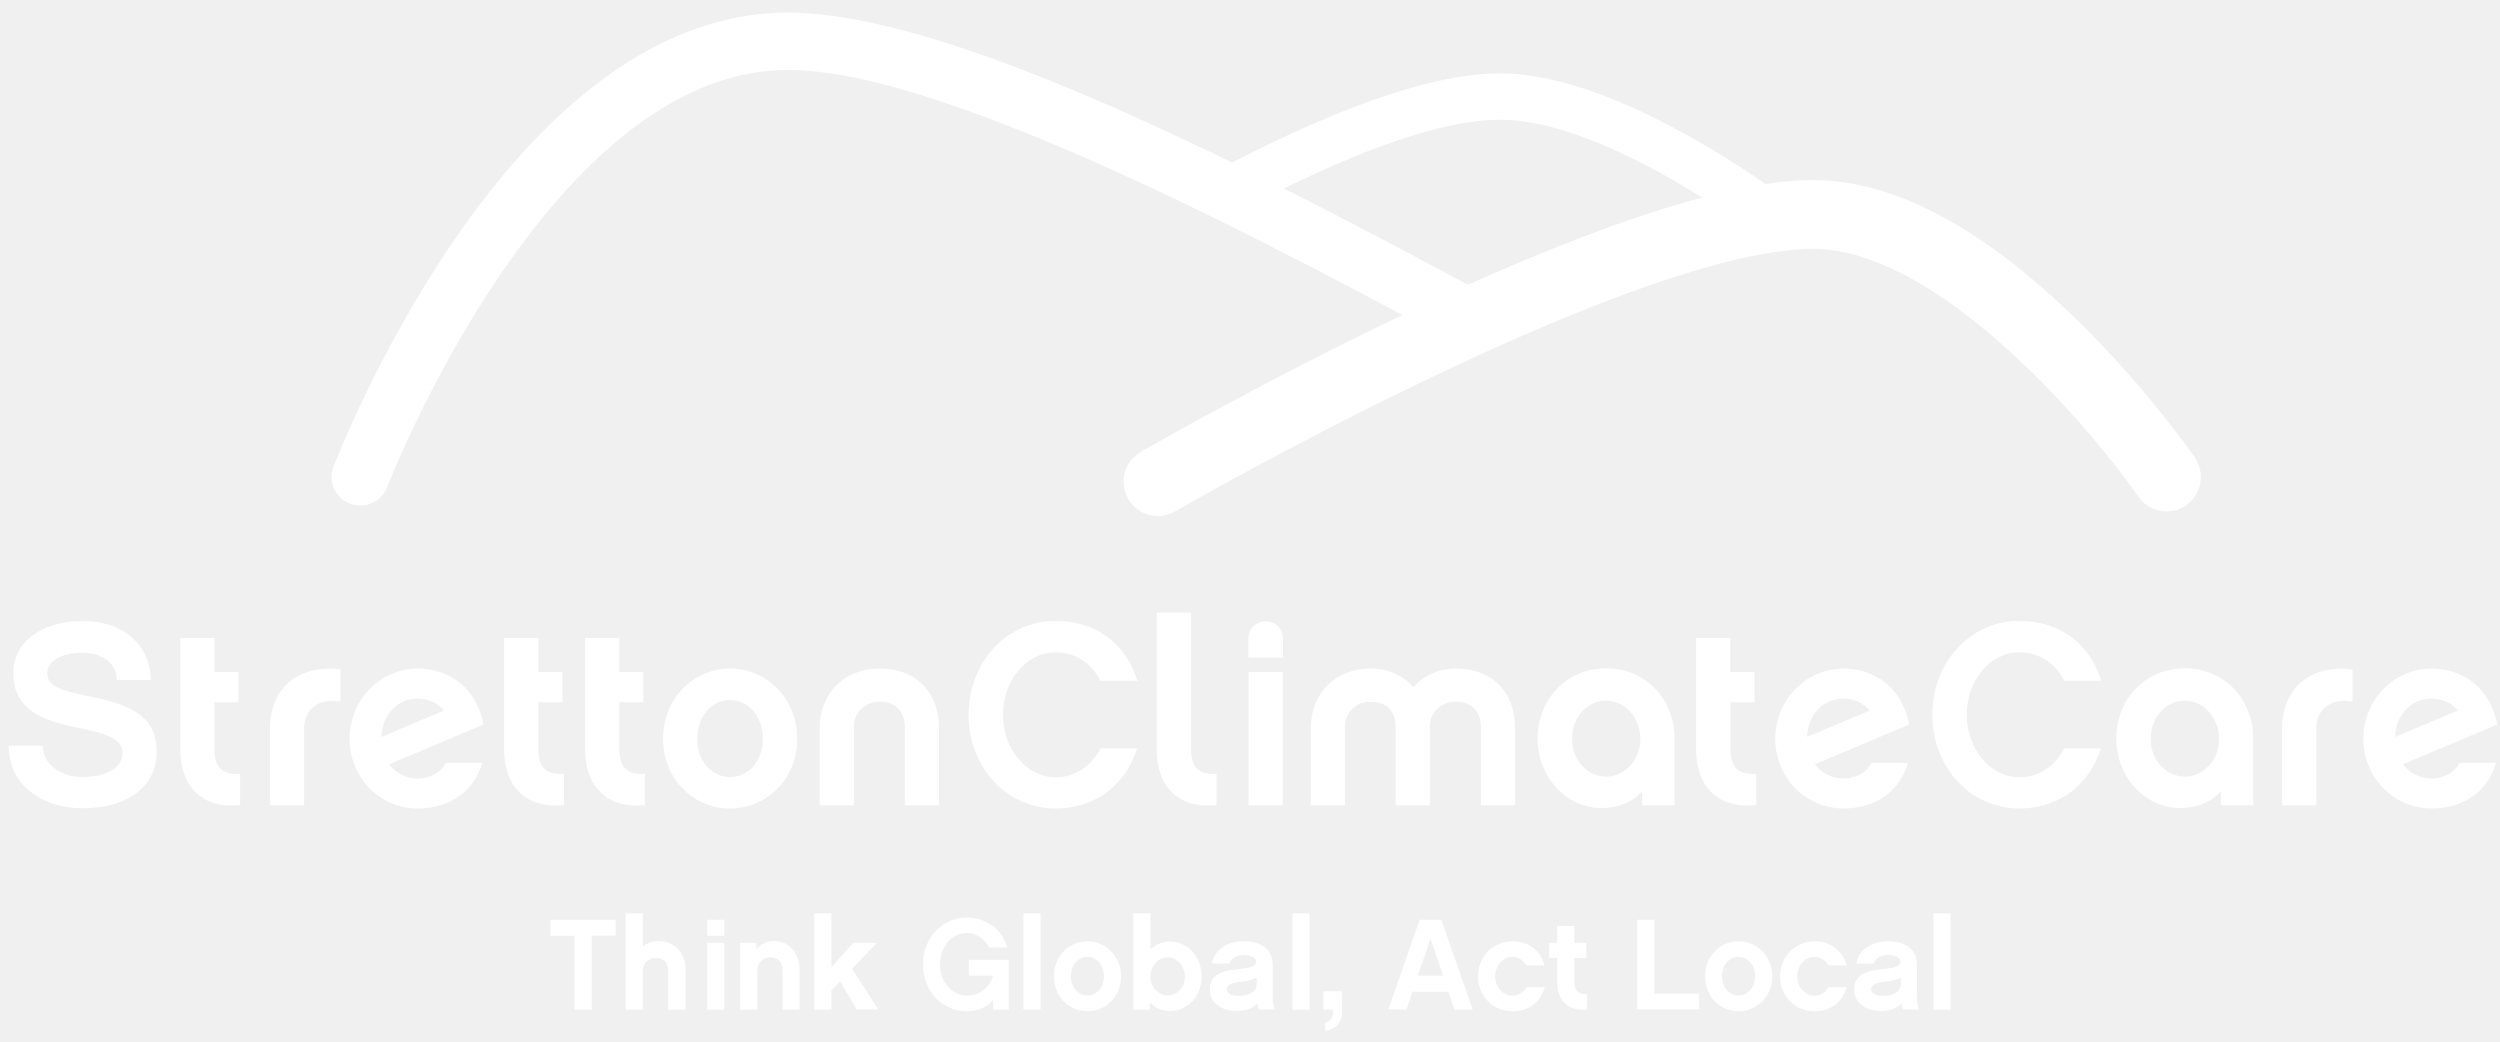
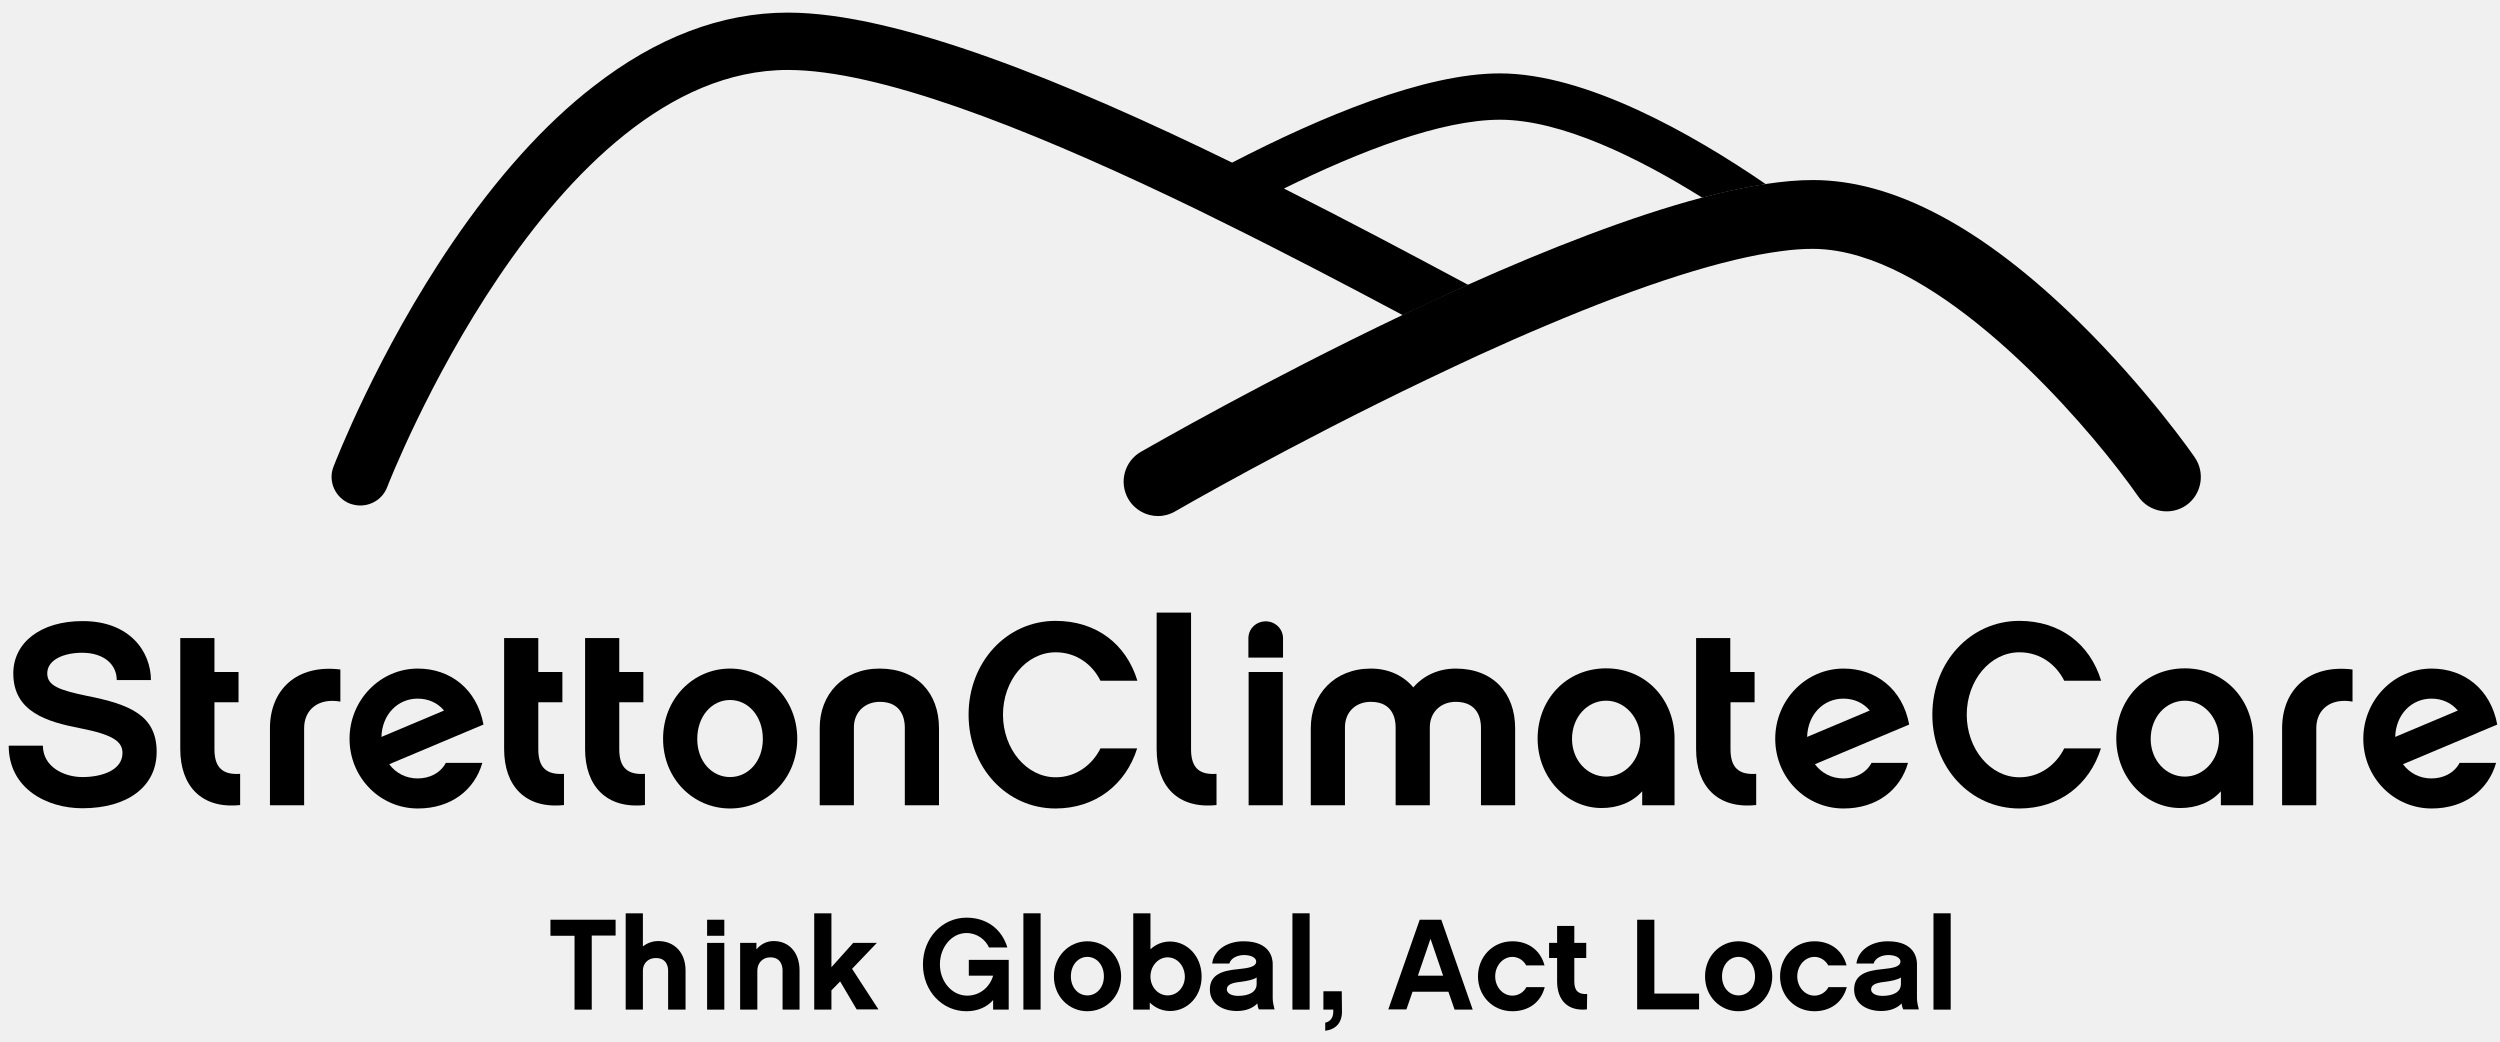
<svg xmlns="http://www.w3.org/2000/svg" version="1.1" id="Layer_1" x="0px" y="0px" viewBox="247 193.9 1090 454" style="enable-background:new 247 193.9 1090 454;" xml:space="preserve">
  <g>
-     <path style="fill:#FFFFFF;" d="M312.8,490.4h-14.9c0-6.8-5.6-11.9-15.1-11.9c-7.9,0-15.2,3-15.2,9c0,5.4,5.3,7.3,17.3,9.8   c18.6,3.7,30.4,8.4,30.4,24.4c0,15.1-12.6,24.6-32.4,24.6c-15.4,0-32.1-8.5-32.1-27.3h14.9c0,9.3,9.3,13.7,17.2,13.7   c8.6,0,17.5-3,17.5-10.5c0-5-4.1-8-18.5-10.8c-14.4-2.8-29.1-7.1-29.1-23.9c0-13.4,11.9-22.8,30.1-22.8   C303.5,464.6,312.8,478,312.8,490.4z" />
-     <path style="fill:#FFFFFF;" d="M351.7,544.9c-17,1.8-26.1-8.5-26.1-24.4v-48.4h14.9v14.8H351v13.2h-10.5v20.5   c0,8.1,3.7,11.2,11.2,10.7V544.9z" />
-     <path style="fill:#FFFFFF;" d="M395.4,499.8c-9.5-1.7-15.8,3.4-15.8,11.6V545h-14.9v-33.6c0-16.5,11.4-28,30.7-25.6V499.8z" />
-     <path style="fill:#FFFFFF;" d="M457.3,526.5c-3.4,11.9-13.7,19.9-28.1,19.9c-16.5,0-29.8-13.5-29.8-30.4   c0-16.8,13.3-30.6,29.8-30.6c14,0,25.7,8.8,28.6,24.4l-41.1,17.3c2.9,3.9,7.3,6.2,12.4,6.2c4.9,0,9.8-2.1,12.3-6.8H457.3z    M440.6,503.7c-2.7-3.3-6.8-5.2-11.5-5.2c-8.6,0-15.5,6.8-15.8,16.7L440.6,503.7z" />
-     <path style="fill:#FFFFFF;" d="M492.9,544.9c-17,1.8-26.1-8.5-26.1-24.4v-48.4h14.9v14.8h10.5v13.2h-10.5v20.5   c0,8.1,3.7,11.2,11.2,10.7L492.9,544.9L492.9,544.9z" />
-     <path style="fill:#FFFFFF;" d="M528.2,544.9c-17,1.8-26.1-8.5-26.1-24.4v-48.4H517v14.8h10.5v13.2H517v20.5   c0,8.1,3.7,11.2,11.2,10.7V544.9z" />
-     <path style="fill:#FFFFFF;" d="M594.6,516c0,17.4-13.2,30.4-29.3,30.4s-29.2-13-29.2-30.4c0-17.4,13.1-30.6,29.2-30.6   C581.4,485.4,594.6,498.6,594.6,516z M579.6,516.1c0-10-6.4-17-14.3-17c-7.9,0-14.3,7-14.3,17c0,9.8,6.4,16.6,14.3,16.6   C573.2,532.7,579.6,525.9,579.6,516.1z" />
-     <path style="fill:#FFFFFF;" d="M630.5,485.4c16.3,0,25.9,10.7,25.9,26V545h-14.9v-34c0-3.3-1.1-11.1-10.9-11.1   c-6.5,0-11.3,4.5-11.3,11.1v34h-14.9v-33.6C604.3,496.6,614.7,485.4,630.5,485.4z" />
-     <path style="fill:#FFFFFF;" d="M707.2,546.4c-21.3,0-37.9-17.9-37.9-40.9c0-22.9,16.6-40.9,37.9-40.9c17.7,0,30.8,10,35.7,26.1   h-16.1c-3.5-7.1-10.5-12.4-19.5-12.4c-12.9,0-23,12.4-23,27.2c0,14.9,10.2,27.3,23,27.3c8.9,0,16-5.5,19.5-12.6h16   C737.8,536.1,724.5,546.4,707.2,546.4z" />
-     <path style="fill:#FFFFFF;" d="M751.3,461h15v59.6c0,8.2,3.7,11.2,11.1,10.7v13.6c-17,1.8-26.1-8.4-26.1-24.3L751.3,461L751.3,461z   " />
-     <path style="fill:#FFFFFF;" d="M791.3,480.6v-8.4c0-4.2,3.4-7.4,7.6-7.4c4.1,0,7.5,3.3,7.5,7.4v8.4H791.3z M806.3,545h-14.9v-58.1   h14.9V545z" />
-     <path style="fill:#FFFFFF;" d="M907.6,545h-14.9v-34c0-3.3-1.1-11.1-11-11.1c-6.5,0-11.3,4.5-11.3,11.1v34h-14.9v-34   c0-3.3-1-11.1-10.8-11.1c-6.7,0-11.3,4.5-11.3,11.1v34h-14.9v-33.6c0-14.8,10.3-26,26.2-26c7.9,0,14.3,3.2,18.5,8.2   c4.4-5.1,10.9-8.2,18.5-8.2c16.3,0,25.9,10.7,25.9,26V545z" />
-     <path style="fill:#FFFFFF;" d="M977.1,545H963v-6.1c-4.4,4.9-10.7,7.3-17.7,7.3c-15.4,0-27.9-13.5-27.9-30.3s12.3-30.6,29.9-30.6   c17.5,0,29.8,13.8,29.8,30.6V545z M947.3,499.4c-8.2,0-14.9,7.1-14.9,16.7c0,9.3,6.7,16.4,14.9,16.4s14.9-7.3,14.9-16.4   C962.2,506.9,955.5,499.4,947.3,499.4z" />
-     <path style="fill:#FFFFFF;" d="M1012.6,544.9c-17,1.8-26.1-8.5-26.1-24.4v-48.4h14.9v14.8h10.6v13.2h-10.5v20.5   c0,8.1,3.7,11.2,11.2,10.7v13.6H1012.6z" />
-     <path style="fill:#FFFFFF;" d="M1078.9,526.5c-3.4,11.9-13.7,19.9-28.1,19.9c-16.5,0-29.8-13.5-29.8-30.4   c0-16.8,13.3-30.6,29.8-30.6c14,0,25.7,8.8,28.6,24.4l-41.1,17.3c2.9,3.9,7.3,6.2,12.4,6.2c4.9,0,9.8-2.1,12.3-6.8H1078.9z    M1062.2,503.7c-2.7-3.3-6.8-5.2-11.5-5.2c-8.6,0-15.5,6.8-15.8,16.7L1062.2,503.7z" />
-     <path style="fill:#FFFFFF;" d="M1127.4,546.4c-21.3,0-37.9-17.9-37.9-40.9c0-22.9,16.6-40.9,37.9-40.9c17.7,0,30.8,10,35.7,26.1   H1147c-3.5-7.1-10.5-12.4-19.5-12.4c-12.9,0-23,12.4-23,27.2c0,14.9,10.2,27.3,23,27.3c8.9,0,16-5.5,19.5-12.6h16   C1158,536.1,1144.8,546.4,1127.4,546.4z" />
-     <path style="fill:#FFFFFF;" d="M1229.4,545h-14.1v-6.1c-4.4,4.9-10.7,7.3-17.7,7.3c-15.4,0-27.9-13.5-27.9-30.3   s12.3-30.6,29.9-30.6c17.5,0,29.8,13.8,29.8,30.6V545z M1199.6,499.4c-8.2,0-14.9,7.1-14.9,16.7c0,9.3,6.7,16.4,14.9,16.4   s14.9-7.3,14.9-16.4C1214.5,506.9,1207.8,499.4,1199.6,499.4z" />
-     <path style="fill:#FFFFFF;" d="M1272.7,499.8c-9.5-1.7-15.8,3.4-15.8,11.6V545H1242v-33.6c0-16.5,11.4-28,30.7-25.6V499.8z" />
-     <path style="fill:#FFFFFF;" d="M1335.3,526.5c-3.4,11.9-13.7,19.9-28.1,19.9c-16.5,0-29.8-13.5-29.8-30.4   c0-16.8,13.3-30.6,29.8-30.6c14,0,25.7,8.8,28.6,24.4l-41.1,17.3c2.9,3.9,7.3,6.2,12.4,6.2c4.9,0,9.8-2.1,12.3-6.8H1335.3z    M1318.6,503.7c-2.7-3.3-6.8-5.2-11.5-5.2c-8.6,0-15.5,6.8-15.8,16.7L1318.6,503.7z" />
+     <path d="M312.8,490.4h-14.9c0-6.8-5.6-11.9-15.1-11.9c-7.9,0-15.2,3-15.2,9c0,5.4,5.3,7.3,17.3,9.8   c18.6,3.7,30.4,8.4,30.4,24.4c0,15.1-12.6,24.6-32.4,24.6c-15.4,0-32.1-8.5-32.1-27.3h14.9c0,9.3,9.3,13.7,17.2,13.7   c8.6,0,17.5-3,17.5-10.5c0-5-4.1-8-18.5-10.8c-14.4-2.8-29.1-7.1-29.1-23.9c0-13.4,11.9-22.8,30.1-22.8   C303.5,464.6,312.8,478,312.8,490.4z" />
+     <path d="M351.7,544.9c-17,1.8-26.1-8.5-26.1-24.4v-48.4h14.9v14.8H351v13.2h-10.5v20.5   c0,8.1,3.7,11.2,11.2,10.7V544.9z" />
+     <path d="M395.4,499.8c-9.5-1.7-15.8,3.4-15.8,11.6V545h-14.9v-33.6c0-16.5,11.4-28,30.7-25.6V499.8z" />
+     <path d="M457.3,526.5c-3.4,11.9-13.7,19.9-28.1,19.9c-16.5,0-29.8-13.5-29.8-30.4   c0-16.8,13.3-30.6,29.8-30.6c14,0,25.7,8.8,28.6,24.4l-41.1,17.3c2.9,3.9,7.3,6.2,12.4,6.2c4.9,0,9.8-2.1,12.3-6.8H457.3z    M440.6,503.7c-2.7-3.3-6.8-5.2-11.5-5.2c-8.6,0-15.5,6.8-15.8,16.7L440.6,503.7z" />
+     <path d="M492.9,544.9c-17,1.8-26.1-8.5-26.1-24.4v-48.4h14.9v14.8h10.5v13.2h-10.5v20.5   c0,8.1,3.7,11.2,11.2,10.7L492.9,544.9L492.9,544.9z" />
+     <path d="M528.2,544.9c-17,1.8-26.1-8.5-26.1-24.4v-48.4H517v14.8h10.5v13.2H517v20.5   c0,8.1,3.7,11.2,11.2,10.7V544.9z" />
+     <path d="M594.6,516c0,17.4-13.2,30.4-29.3,30.4s-29.2-13-29.2-30.4c0-17.4,13.1-30.6,29.2-30.6   C581.4,485.4,594.6,498.6,594.6,516z M579.6,516.1c0-10-6.4-17-14.3-17c-7.9,0-14.3,7-14.3,17c0,9.8,6.4,16.6,14.3,16.6   C573.2,532.7,579.6,525.9,579.6,516.1z" />
+     <path d="M630.5,485.4c16.3,0,25.9,10.7,25.9,26V545h-14.9v-34c0-3.3-1.1-11.1-10.9-11.1   c-6.5,0-11.3,4.5-11.3,11.1v34h-14.9v-33.6C604.3,496.6,614.7,485.4,630.5,485.4z" />
+     <path d="M707.2,546.4c-21.3,0-37.9-17.9-37.9-40.9c0-22.9,16.6-40.9,37.9-40.9c17.7,0,30.8,10,35.7,26.1   h-16.1c-3.5-7.1-10.5-12.4-19.5-12.4c-12.9,0-23,12.4-23,27.2c0,14.9,10.2,27.3,23,27.3c8.9,0,16-5.5,19.5-12.6h16   C737.8,536.1,724.5,546.4,707.2,546.4z" />
+     <path d="M751.3,461h15v59.6c0,8.2,3.7,11.2,11.1,10.7v13.6c-17,1.8-26.1-8.4-26.1-24.3L751.3,461L751.3,461z   " />
+     <path d="M791.3,480.6v-8.4c0-4.2,3.4-7.4,7.6-7.4c4.1,0,7.5,3.3,7.5,7.4v8.4H791.3z M806.3,545h-14.9v-58.1   h14.9V545z" />
+     <path d="M907.6,545h-14.9v-34c0-3.3-1.1-11.1-11-11.1c-6.5,0-11.3,4.5-11.3,11.1v34h-14.9v-34   c0-3.3-1-11.1-10.8-11.1c-6.7,0-11.3,4.5-11.3,11.1v34h-14.9v-33.6c0-14.8,10.3-26,26.2-26c7.9,0,14.3,3.2,18.5,8.2   c4.4-5.1,10.9-8.2,18.5-8.2c16.3,0,25.9,10.7,25.9,26V545z" />
+     <path d="M977.1,545H963v-6.1c-4.4,4.9-10.7,7.3-17.7,7.3c-15.4,0-27.9-13.5-27.9-30.3s12.3-30.6,29.9-30.6   c17.5,0,29.8,13.8,29.8,30.6V545z M947.3,499.4c-8.2,0-14.9,7.1-14.9,16.7c0,9.3,6.7,16.4,14.9,16.4s14.9-7.3,14.9-16.4   C962.2,506.9,955.5,499.4,947.3,499.4z" />
+     <path d="M1012.6,544.9c-17,1.8-26.1-8.5-26.1-24.4v-48.4h14.9v14.8h10.6v13.2h-10.5v20.5   c0,8.1,3.7,11.2,11.2,10.7v13.6H1012.6z" />
+     <path d="M1078.9,526.5c-3.4,11.9-13.7,19.9-28.1,19.9c-16.5,0-29.8-13.5-29.8-30.4   c0-16.8,13.3-30.6,29.8-30.6c14,0,25.7,8.8,28.6,24.4l-41.1,17.3c2.9,3.9,7.3,6.2,12.4,6.2c4.9,0,9.8-2.1,12.3-6.8H1078.9z    M1062.2,503.7c-2.7-3.3-6.8-5.2-11.5-5.2c-8.6,0-15.5,6.8-15.8,16.7L1062.2,503.7z" />
+     <path d="M1127.4,546.4c-21.3,0-37.9-17.9-37.9-40.9c0-22.9,16.6-40.9,37.9-40.9c17.7,0,30.8,10,35.7,26.1   H1147c-3.5-7.1-10.5-12.4-19.5-12.4c-12.9,0-23,12.4-23,27.2c0,14.9,10.2,27.3,23,27.3c8.9,0,16-5.5,19.5-12.6h16   C1158,536.1,1144.8,546.4,1127.4,546.4z" />
+     <path d="M1229.4,545h-14.1v-6.1c-4.4,4.9-10.7,7.3-17.7,7.3c-15.4,0-27.9-13.5-27.9-30.3   s12.3-30.6,29.9-30.6c17.5,0,29.8,13.8,29.8,30.6V545z M1199.6,499.4c-8.2,0-14.9,7.1-14.9,16.7c0,9.3,6.7,16.4,14.9,16.4   s14.9-7.3,14.9-16.4C1214.5,506.9,1207.8,499.4,1199.6,499.4z" />
+     <path d="M1272.7,499.8c-9.5-1.7-15.8,3.4-15.8,11.6V545H1242v-33.6c0-16.5,11.4-28,30.7-25.6V499.8z" />
+     <path d="M1335.3,526.5c-3.4,11.9-13.7,19.9-28.1,19.9c-16.5,0-29.8-13.5-29.8-30.4   c0-16.8,13.3-30.6,29.8-30.6c14,0,25.7,8.8,28.6,24.4l-41.1,17.3c2.9,3.9,7.3,6.2,12.4,6.2c4.9,0,9.8-2.1,12.3-6.8H1335.3z    M1318.6,503.7c-2.7-3.3-6.8-5.2-11.5-5.2c-8.6,0-15.5,6.8-15.8,16.7L1318.6,503.7z" />
  </g>
  <g>
-     <path style="fill:#FFFFFF;" d="M505,601.9v32.2h-7.5v-32.2H487v-7h28.4v6.9H505V601.9z" />
-     <path style="fill:#FFFFFF;" d="M545.8,634.1h-7.5v-17c0-1.7-0.6-5.5-5.4-5.5c-3.3,0-5.6,2.3-5.6,5.5v17h-7.5v-42h7.5v14.4   c1.9-1.4,4.1-2.3,6.7-2.3c7.1,0,11.9,5.1,11.9,12.8v17.1H545.8z" />
-     <path style="fill:#FFFFFF;" d="M562.8,601.9h-7.5v-7h7.5V601.9z M562.8,634.1h-7.5V605h7.5V634.1z" />
-     <path style="fill:#FFFFFF;" d="M595.7,634.1h-7.5v-17c0-1.7-0.5-5.8-5.4-5.8c-3.3,0-5.6,2.5-5.6,5.8v17h-7.5V605h7.1v2.8   c1.9-2.2,4.4-3.6,7.5-3.6c6.8,0,11.3,5.1,11.3,12.8v17.1H595.7z" />
-     <path style="fill:#FFFFFF;" d="M609.5,625.7v8.4H602v-42h7.5v23.5L619,605h10.3l-10.8,11.3L630,634h-9.5l-7.2-12.2L609.5,625.7z" />
-     <path style="fill:#FFFFFF;" d="M686.9,634.1H680v-4.2c-2.6,3.1-6.8,4.9-11.6,4.9c-10.7,0-19-8.9-19-20.4s8.4-20.4,19-20.4   c8.7,0,15.4,4.9,17.8,13h-8c-1.5-3.4-5.2-6.3-9.8-6.3c-6.5,0-11.6,6.2-11.6,13.7c0,7.4,5.2,13.6,11.9,13.6c5.6,0,9.9-3.8,11.3-8.7   h-10.6v-6.9h17.4v21.7H686.9z" />
-     <path style="fill:#FFFFFF;" d="M700.7,634.1h-7.5v-42h7.5V634.1z" />
-     <path style="fill:#FFFFFF;" d="M735.8,619.6c0,8.7-6.6,15.2-14.7,15.2s-14.6-6.5-14.6-15.2s6.5-15.3,14.6-15.3   S735.8,610.9,735.8,619.6z M728.3,619.6c0-5-3.2-8.5-7.2-8.5s-7.2,3.5-7.2,8.5c0,4.9,3.2,8.3,7.2,8.3S728.3,624.5,728.3,619.6z" />
-     <path style="fill:#FFFFFF;" d="M757.2,634.7c-3.5,0-6.6-1.4-8.9-3.7v3.1h-7.2v-42h7.5v15.7c2.2-2.1,5.2-3.4,8.5-3.4   c7.6,0,13.8,6.5,13.8,15.2C771,628.2,764.8,634.7,757.2,634.7z M756.1,611.3c-4.1,0-7.5,3.7-7.5,8.4c0,4.5,3.3,8.2,7.5,8.2   c4.2,0,7.5-3.6,7.5-8.2C763.5,614.9,760.2,611.3,756.1,611.3z" />
-     <path style="fill:#FFFFFF;" d="M795.2,631.4c-1.9,2-4.9,3.3-8.9,3.3c-6.2,0-11.8-3.1-11.8-9.4c0-6.5,5.5-8.2,11.9-8.8   c4.9-0.5,8.3-1,8.3-3.4c0-1.5-2-2.8-5.3-2.8c-2.7,0-5.7,1.2-6.4,3.7h-7.5c0.7-5.5,6-9.7,13.7-9.7c11.8,0,12.7,7.6,12.7,9.9v15.1   c0,1.4,0.5,3.6,0.8,4.7h-6.8C795.5,633.4,795.3,632.5,795.2,631.4z M794.9,620.1c-1.6,1-4,1.5-7.1,1.9c-3.7,0.4-5.9,1.2-5.9,3.3   c0,1.6,1.9,2.8,4.9,2.8c4.5,0,8.1-1.5,8.1-5.2V620.1z" />
-     <path style="fill:#FFFFFF;" d="M818,634.1h-7.5v-42h7.5V634.1z" />
-     <path style="fill:#FFFFFF;" d="M832.1,635c0,5.1-3,7.8-7.3,8.3v-3.5c2.3-0.5,3.5-2.3,3.5-4.7v-1H824v-8h8L832.1,635L832.1,635z" />
-     <path style="fill:#FFFFFF;" d="M862.9,626.2l-2.7,7.8h-7.9l13.7-39.1h9.4l13.7,39.2h-7.9l-2.7-7.8h-15.6V626.2z M870.7,603.2   l-5.5,16.1h11L870.7,603.2z" />
-     <path style="fill:#FFFFFF;" d="M906.4,634.8c-8.7,0-15-6.8-15-15.2s6.3-15.3,15-15.3c7,0,12.3,4,14,10.5h-8c-1-2-3.3-3.7-6-3.7   c-4.1,0-7.5,3.8-7.5,8.5c0,4.6,3.3,8.4,7.5,8.4c2.8,0,5.1-1.7,6.1-3.7h8C918.8,630.9,913.5,634.8,906.4,634.8z" />
-     <path style="fill:#FFFFFF;" d="M938.9,634c-8.5,0.9-13-4.2-13-12.2v-10.2h-3.5V605h3.5v-7.4h7.5v7.4h5.2v6.6h-5.2v10.3   c0,4.1,1.9,5.6,5.6,5.4L938.9,634L938.9,634z" />
-     <path style="fill:#FFFFFF;" d="M968.3,627.1h19.5v6.9h-27v-39.1h7.5V627.1z" />
-     <path style="fill:#FFFFFF;" d="M1019.7,619.6c0,8.7-6.6,15.2-14.7,15.2s-14.6-6.5-14.6-15.2s6.5-15.3,14.6-15.3   S1019.7,610.9,1019.7,619.6z M1012.2,619.6c0-5-3.2-8.5-7.2-8.5s-7.2,3.5-7.2,8.5c0,4.9,3.2,8.3,7.2,8.3S1012.2,624.5,1012.2,619.6   z" />
-     <path style="fill:#FFFFFF;" d="M1038.1,634.8c-8.7,0-15-6.8-15-15.2s6.3-15.3,15-15.3c7,0,12.3,4,14,10.5h-8c-1-2-3.3-3.7-6-3.7   c-4.1,0-7.5,3.8-7.5,8.5c0,4.6,3.3,8.4,7.5,8.4c2.8,0,5.1-1.7,6.1-3.7h8C1050.4,630.9,1045.1,634.8,1038.1,634.8z" />
-     <path style="fill:#FFFFFF;" d="M1076.1,631.4c-1.9,2-4.9,3.3-8.9,3.3c-6.2,0-11.8-3.1-11.8-9.4c0-6.5,5.5-8.2,11.9-8.8   c4.9-0.5,8.3-1,8.3-3.4c0-1.5-2-2.8-5.3-2.8c-2.7,0-5.7,1.2-6.4,3.7h-7.5c0.7-5.5,6-9.7,13.7-9.7c11.8,0,12.7,7.6,12.7,9.9v15.1   c0,1.4,0.5,3.6,0.8,4.7h-6.8C1076.5,633.4,1076.2,632.5,1076.1,631.4z M1075.8,620.1c-1.6,1-4,1.5-7.1,1.9   c-3.7,0.4-5.9,1.2-5.9,3.3c0,1.6,1.9,2.8,4.9,2.8c4.5,0,8.1-1.5,8.1-5.2V620.1z" />
-     <path style="fill:#FFFFFF;" d="M1097.5,634.1h-7.5v-42h7.5V634.1z" />
+     <path d="M505,601.9v32.2h-7.5v-32.2H487v-7h28.4v6.9H505V601.9z" />
+     <path d="M545.8,634.1h-7.5v-17c0-1.7-0.6-5.5-5.4-5.5c-3.3,0-5.6,2.3-5.6,5.5v17h-7.5v-42h7.5v14.4   c1.9-1.4,4.1-2.3,6.7-2.3c7.1,0,11.9,5.1,11.9,12.8v17.1H545.8z" />
+     <path d="M562.8,601.9h-7.5v-7h7.5V601.9z M562.8,634.1h-7.5V605h7.5V634.1z" />
+     <path d="M595.7,634.1h-7.5v-17c0-1.7-0.5-5.8-5.4-5.8c-3.3,0-5.6,2.5-5.6,5.8v17h-7.5V605h7.1v2.8   c1.9-2.2,4.4-3.6,7.5-3.6c6.8,0,11.3,5.1,11.3,12.8v17.1H595.7z" />
+     <path d="M609.5,625.7v8.4H602v-42h7.5v23.5L619,605h10.3l-10.8,11.3L630,634h-9.5l-7.2-12.2L609.5,625.7z" />
+     <path d="M686.9,634.1H680v-4.2c-2.6,3.1-6.8,4.9-11.6,4.9c-10.7,0-19-8.9-19-20.4s8.4-20.4,19-20.4   c8.7,0,15.4,4.9,17.8,13h-8c-1.5-3.4-5.2-6.3-9.8-6.3c-6.5,0-11.6,6.2-11.6,13.7c0,7.4,5.2,13.6,11.9,13.6c5.6,0,9.9-3.8,11.3-8.7   h-10.6v-6.9h17.4v21.7H686.9z" />
+     <path d="M700.7,634.1h-7.5v-42h7.5V634.1z" />
+     <path d="M735.8,619.6c0,8.7-6.6,15.2-14.7,15.2s-14.6-6.5-14.6-15.2s6.5-15.3,14.6-15.3   S735.8,610.9,735.8,619.6z M728.3,619.6c0-5-3.2-8.5-7.2-8.5s-7.2,3.5-7.2,8.5c0,4.9,3.2,8.3,7.2,8.3S728.3,624.5,728.3,619.6z" />
+     <path d="M757.2,634.7c-3.5,0-6.6-1.4-8.9-3.7v3.1h-7.2v-42h7.5v15.7c2.2-2.1,5.2-3.4,8.5-3.4   c7.6,0,13.8,6.5,13.8,15.2C771,628.2,764.8,634.7,757.2,634.7z M756.1,611.3c-4.1,0-7.5,3.7-7.5,8.4c0,4.5,3.3,8.2,7.5,8.2   c4.2,0,7.5-3.6,7.5-8.2C763.5,614.9,760.2,611.3,756.1,611.3z" />
+     <path d="M795.2,631.4c-1.9,2-4.9,3.3-8.9,3.3c-6.2,0-11.8-3.1-11.8-9.4c0-6.5,5.5-8.2,11.9-8.8   c4.9-0.5,8.3-1,8.3-3.4c0-1.5-2-2.8-5.3-2.8c-2.7,0-5.7,1.2-6.4,3.7h-7.5c0.7-5.5,6-9.7,13.7-9.7c11.8,0,12.7,7.6,12.7,9.9v15.1   c0,1.4,0.5,3.6,0.8,4.7h-6.8C795.5,633.4,795.3,632.5,795.2,631.4z M794.9,620.1c-1.6,1-4,1.5-7.1,1.9c-3.7,0.4-5.9,1.2-5.9,3.3   c0,1.6,1.9,2.8,4.9,2.8c4.5,0,8.1-1.5,8.1-5.2V620.1z" />
+     <path d="M818,634.1h-7.5v-42h7.5V634.1z" />
+     <path d="M832.1,635c0,5.1-3,7.8-7.3,8.3v-3.5c2.3-0.5,3.5-2.3,3.5-4.7v-1H824v-8h8L832.1,635L832.1,635z" />
+     <path d="M862.9,626.2l-2.7,7.8h-7.9l13.7-39.1h9.4l13.7,39.2h-7.9l-2.7-7.8h-15.6V626.2z M870.7,603.2   l-5.5,16.1h11L870.7,603.2z" />
+     <path d="M906.4,634.8c-8.7,0-15-6.8-15-15.2s6.3-15.3,15-15.3c7,0,12.3,4,14,10.5h-8c-1-2-3.3-3.7-6-3.7   c-4.1,0-7.5,3.8-7.5,8.5c0,4.6,3.3,8.4,7.5,8.4c2.8,0,5.1-1.7,6.1-3.7h8C918.8,630.9,913.5,634.8,906.4,634.8z" />
+     <path d="M938.9,634c-8.5,0.9-13-4.2-13-12.2v-10.2h-3.5V605h3.5v-7.4h7.5v7.4h5.2v6.6h-5.2v10.3   c0,4.1,1.9,5.6,5.6,5.4L938.9,634L938.9,634z" />
+     <path d="M968.3,627.1h19.5v6.9h-27v-39.1h7.5V627.1z" />
+     <path d="M1019.7,619.6c0,8.7-6.6,15.2-14.7,15.2s-14.6-6.5-14.6-15.2s6.5-15.3,14.6-15.3   S1019.7,610.9,1019.7,619.6z M1012.2,619.6c0-5-3.2-8.5-7.2-8.5s-7.2,3.5-7.2,8.5c0,4.9,3.2,8.3,7.2,8.3S1012.2,624.5,1012.2,619.6   z" />
+     <path d="M1038.1,634.8c-8.7,0-15-6.8-15-15.2s6.3-15.3,15-15.3c7,0,12.3,4,14,10.5h-8c-1-2-3.3-3.7-6-3.7   c-4.1,0-7.5,3.8-7.5,8.5c0,4.6,3.3,8.4,7.5,8.4c2.8,0,5.1-1.7,6.1-3.7h8C1050.4,630.9,1045.1,634.8,1038.1,634.8z" />
+     <path d="M1076.1,631.4c-1.9,2-4.9,3.3-8.9,3.3c-6.2,0-11.8-3.1-11.8-9.4c0-6.5,5.5-8.2,11.9-8.8   c4.9-0.5,8.3-1,8.3-3.4c0-1.5-2-2.8-5.3-2.8c-2.7,0-5.7,1.2-6.4,3.7h-7.5c0.7-5.5,6-9.7,13.7-9.7c11.8,0,12.7,7.6,12.7,9.9v15.1   c0,1.4,0.5,3.6,0.8,4.7h-6.8C1076.5,633.4,1076.2,632.5,1076.1,631.4z M1075.8,620.1c-1.6,1-4,1.5-7.1,1.9   c-3.7,0.4-5.9,1.2-5.9,3.3c0,1.6,1.9,2.8,4.9,2.8c4.5,0,8.1-1.5,8.1-5.2V620.1z" />
+     <path d="M1097.5,634.1h-7.5v-42h7.5V634.1z" />
  </g>
  <g>
-     <path style="fill:#FFFFFF;" d="M900.9,225.9c-32.7,0-77.6,18.7-116.7,38.9c-71.9-35.1-146-65.4-193.7-65.4   c-28.9,0-57.4,10.8-84.9,32.3c-21.3,16.5-41.9,39.5-61.4,68.1c-32.8,48.2-51,95.6-51.8,97.6c-2.5,6.4,0.8,13.6,7.2,16.1   c1.5,0.5,3,0.8,4.5,0.8c5,0,9.8-3,11.7-8c0.7-1.8,70.7-181.9,174.7-181.9c39.5,0,103,25,166.6,55.2c7.4,3.5,14.8,7.1,22.2,10.8   c27.6,13.6,54.7,27.8,79.3,40.9c9.3-4.4,18.8-8.8,28.5-13.2c-24.8-13.3-52.1-27.8-80.3-42c33.3-16.4,68.7-30,94.2-30   c26.7,0,60.4,16.6,88.2,34c9.8-2.6,19.1-4.6,27.7-5.9C984.7,252.1,938.3,225.9,900.9,225.9z" />
-     <path style="fill:#FFFFFF;" d="M1203.9,393.3c-0.8-1.2-20.9-30.1-50.8-59.4c-41.6-40.8-80.5-61.5-115.7-61.5   c-6.3,0-13.1,0.6-20.4,1.7c-8.7,1.3-18,3.3-27.7,5.9c-31.4,8.3-67.5,22.5-102.2,38c-9.7,4.3-19.2,8.7-28.5,13.2   c-60.1,28.6-110.1,57.4-114.2,59.7c-7.2,4.2-9.6,13.3-5.5,20.5c2.8,4.8,7.8,7.5,13,7.5c2.6,0,5.2-0.7,7.4-2   c0.5-0.3,50.5-29.2,110.2-57.7c7.6-3.6,14.9-7.1,22.1-10.4c10.1-4.6,19.8-8.9,29.1-12.8c43.4-18.4,78.2-29.4,102.9-32.6   c5-0.7,9.6-1,13.8-1c6.7,0,13.7,1.2,20.6,3.3c49.8,15.1,103,78.4,121.3,104.7c4.7,6.8,14.1,8.5,20.9,3.8   C1206.9,409.5,1208.6,400.1,1203.9,393.3z" />
+     <path d="M900.9,225.9c-32.7,0-77.6,18.7-116.7,38.9c-71.9-35.1-146-65.4-193.7-65.4   c-28.9,0-57.4,10.8-84.9,32.3c-21.3,16.5-41.9,39.5-61.4,68.1c-32.8,48.2-51,95.6-51.8,97.6c-2.5,6.4,0.8,13.6,7.2,16.1   c1.5,0.5,3,0.8,4.5,0.8c5,0,9.8-3,11.7-8c0.7-1.8,70.7-181.9,174.7-181.9c39.5,0,103,25,166.6,55.2c7.4,3.5,14.8,7.1,22.2,10.8   c27.6,13.6,54.7,27.8,79.3,40.9c9.3-4.4,18.8-8.8,28.5-13.2c-24.8-13.3-52.1-27.8-80.3-42c33.3-16.4,68.7-30,94.2-30   c26.7,0,60.4,16.6,88.2,34c9.8-2.6,19.1-4.6,27.7-5.9C984.7,252.1,938.3,225.9,900.9,225.9z" />
+     <path d="M1203.9,393.3c-0.8-1.2-20.9-30.1-50.8-59.4c-41.6-40.8-80.5-61.5-115.7-61.5   c-6.3,0-13.1,0.6-20.4,1.7c-8.7,1.3-18,3.3-27.7,5.9c-31.4,8.3-67.5,22.5-102.2,38c-9.7,4.3-19.2,8.7-28.5,13.2   c-60.1,28.6-110.1,57.4-114.2,59.7c-7.2,4.2-9.6,13.3-5.5,20.5c2.8,4.8,7.8,7.5,13,7.5c2.6,0,5.2-0.7,7.4-2   c0.5-0.3,50.5-29.2,110.2-57.7c7.6-3.6,14.9-7.1,22.1-10.4c10.1-4.6,19.8-8.9,29.1-12.8c43.4-18.4,78.2-29.4,102.9-32.6   c5-0.7,9.6-1,13.8-1c6.7,0,13.7,1.2,20.6,3.3c49.8,15.1,103,78.4,121.3,104.7c4.7,6.8,14.1,8.5,20.9,3.8   C1206.9,409.5,1208.6,400.1,1203.9,393.3z" />
  </g>
</svg>
